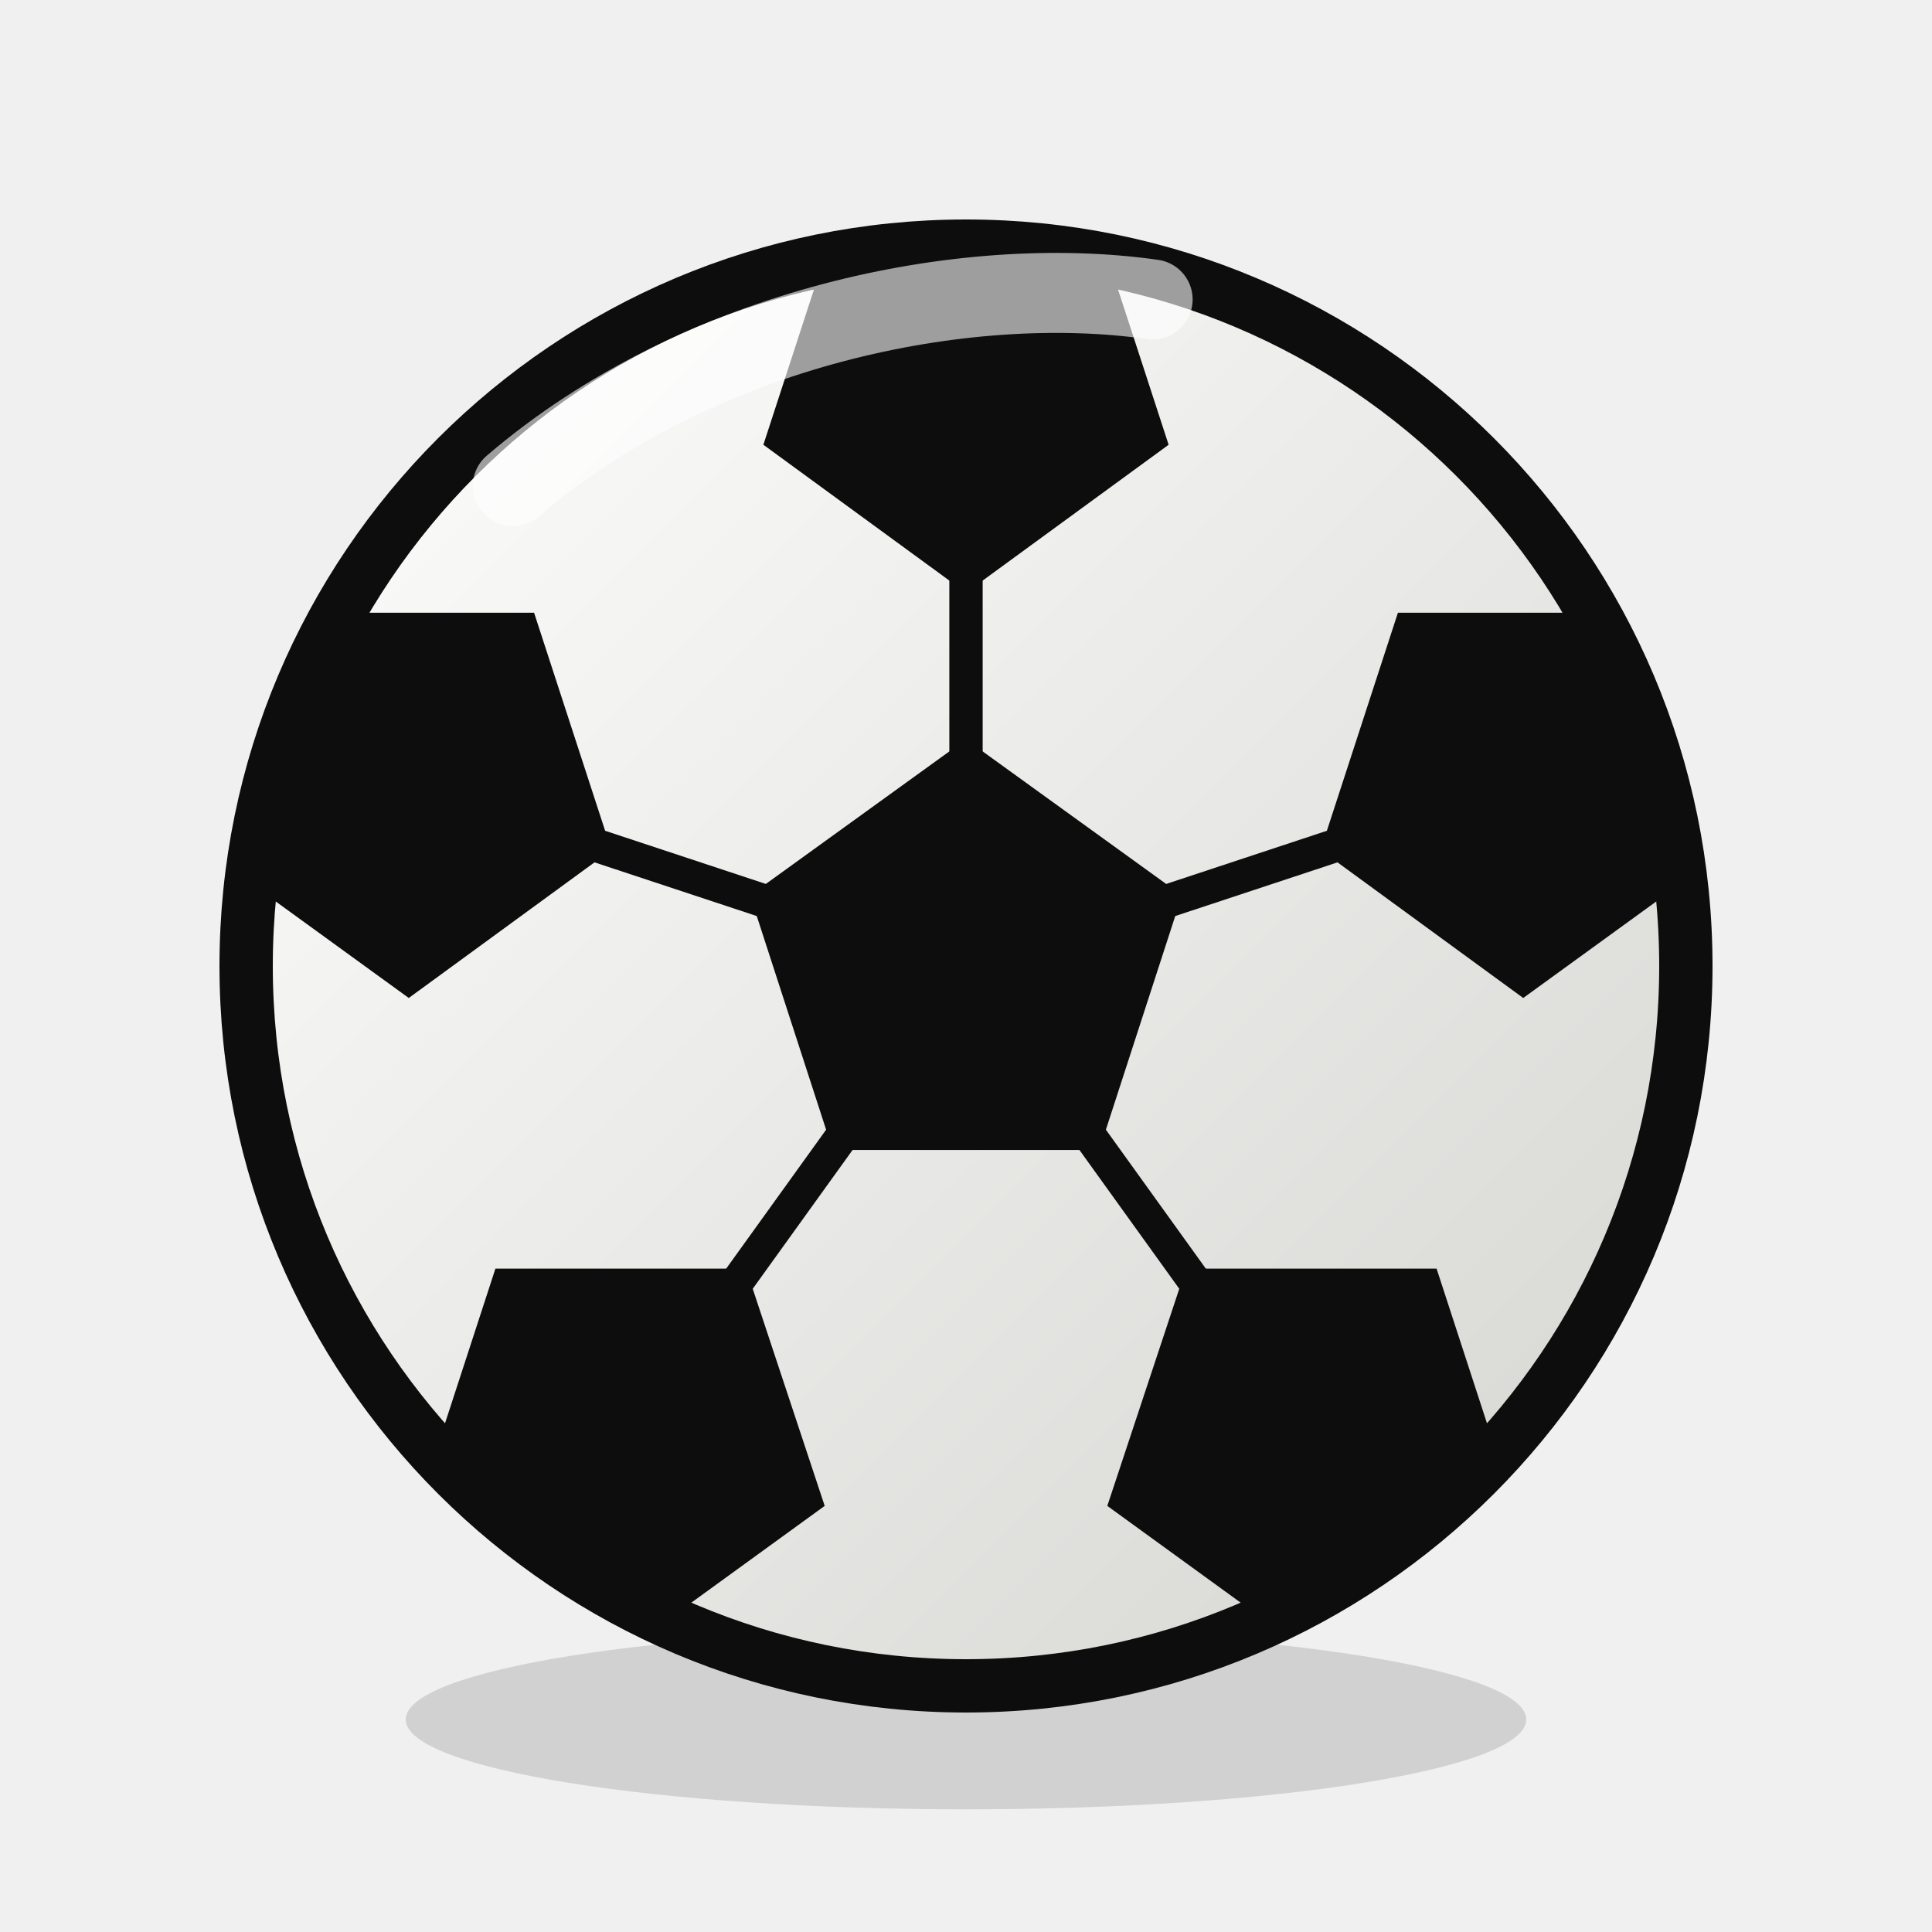
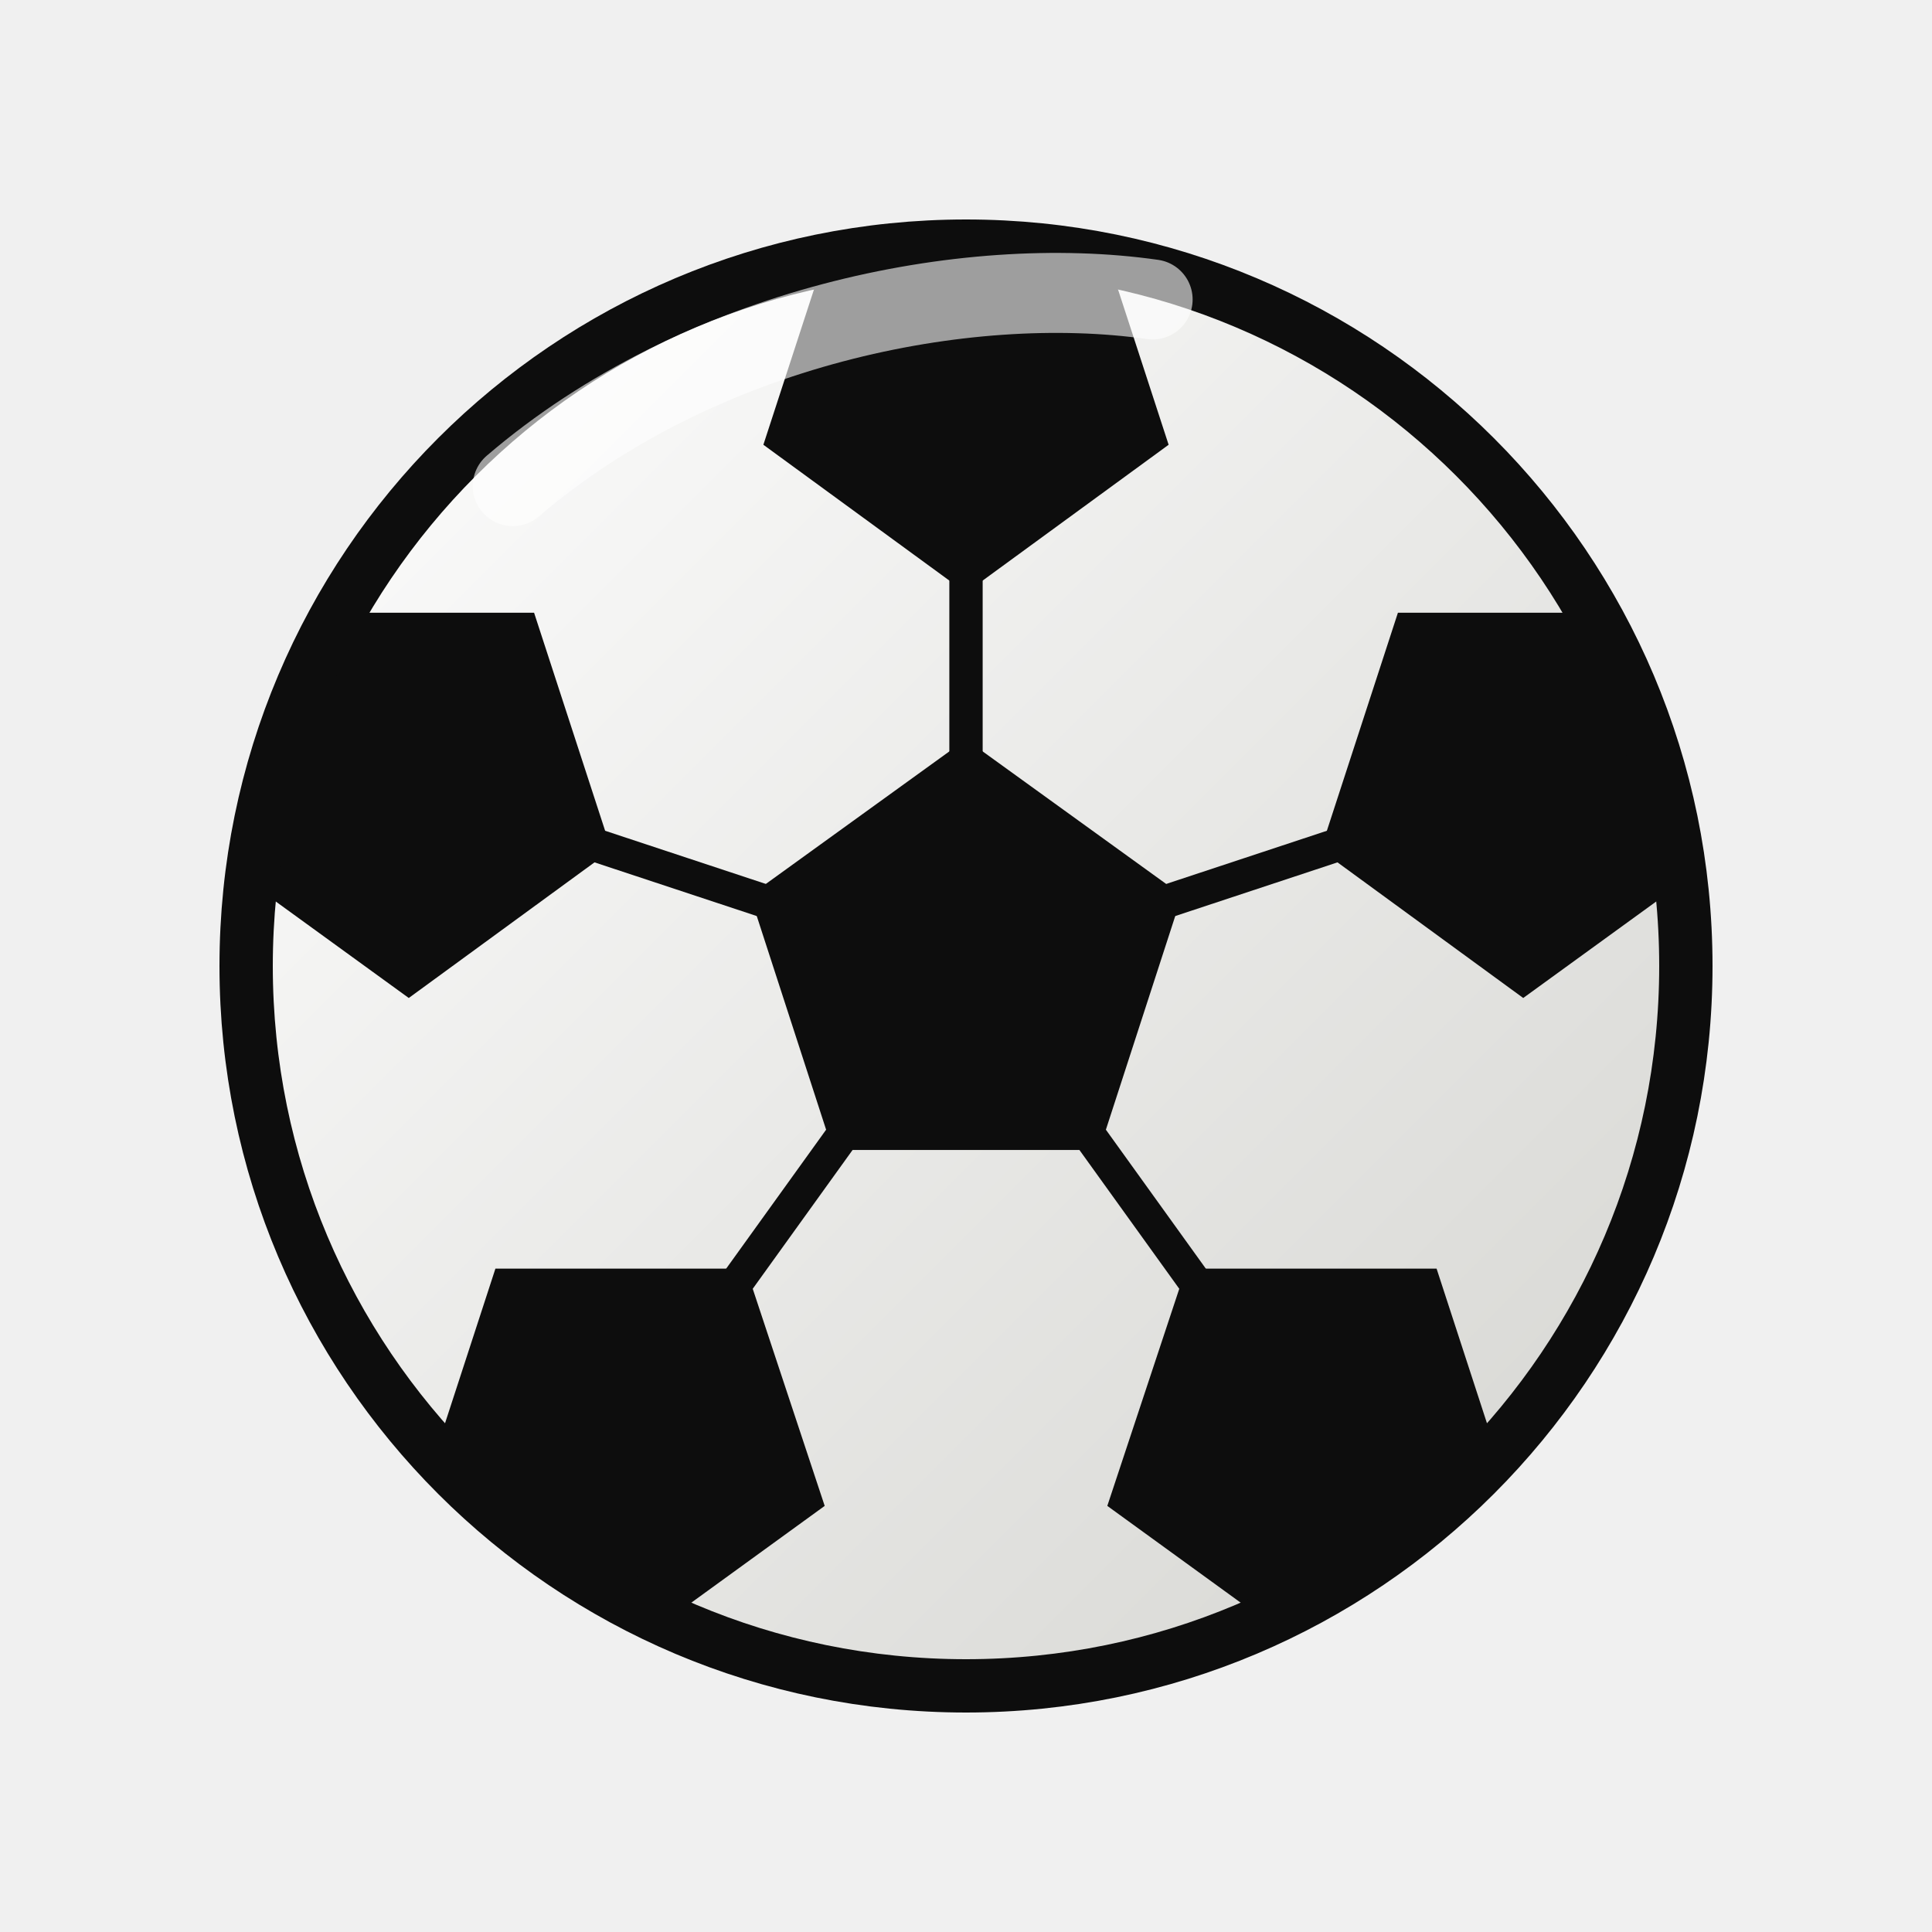
<svg xmlns="http://www.w3.org/2000/svg" viewBox="0 0 200 200" width="200" height="200" aria-hidden="true">
  <defs>
    <linearGradient id="gm" x1="0" y1="0" x2="1" y2="1">
      <stop offset="0" stop-color="#4ade80" />
      <stop offset="0.5" stop-color="#16a34a" />
      <stop offset="1" stop-color="#0c6b30" />
    </linearGradient>
    <linearGradient id="gmv" x1="0" y1="0" x2="0" y2="1">
      <stop offset="0" stop-color="#4ade80" />
      <stop offset="1" stop-color="#0c6b30" />
    </linearGradient>
    <linearGradient id="gk" x1="0" y1="0" x2="1" y2="1">
      <stop offset="0" stop-color="#4a4a4a" />
      <stop offset="0.5" stop-color="#262626" />
      <stop offset="1" stop-color="#111" />
    </linearGradient>
    <linearGradient id="gs" x1="0" y1="0" x2="0" y2="1">
      <stop offset="0" stop-color="#fafafa" />
      <stop offset="0.45" stop-color="#9a9a9a" />
      <stop offset="0.55" stop-color="#7d7d7d" />
      <stop offset="1" stop-color="#dcdcdc" />
    </linearGradient>
    <linearGradient id="gsh" x1="0" y1="0" x2="1" y2="0">
      <stop offset="0" stop-color="#fafafa" />
      <stop offset="0.45" stop-color="#9a9a9a" />
      <stop offset="0.55" stop-color="#7d7d7d" />
      <stop offset="1" stop-color="#dcdcdc" />
    </linearGradient>
    <linearGradient id="gw" x1="0" y1="0" x2="1" y2="1">
      <stop offset="0" stop-color="#ffffff" />
      <stop offset="1" stop-color="#d4d4d0" />
    </linearGradient>
    <linearGradient id="gwood" x1="0" y1="0" x2="0" y2="1">
      <stop offset="0" stop-color="#d9a470" />
      <stop offset="1" stop-color="#9a6436" />
    </linearGradient>
    <linearGradient id="gy" x1="0" y1="0" x2="1" y2="1">
      <stop offset="0" stop-color="#f2ff7a" />
      <stop offset="0.5" stop-color="#d4ee26" />
      <stop offset="1" stop-color="#94ad00" />
    </linearGradient>
    <filter id="sh" x="-20%" y="-20%" width="140%" height="150%">
      <feDropShadow dx="0" dy="7" stdDeviation="5" flood-color="#000" flood-opacity="0.35" />
    </filter>
  </defs>
-   <ellipse cx="100" cy="178" rx="58" ry="9.3" fill="#0d0d0d" opacity="0.14" />
  <g transform="translate(100 100) rotate(0) scale(1.38)">
    <g>
      <clipPath id="ball1">
        <circle r="54" />
      </clipPath>
      <circle r="54" fill="url(#gw)" />
      <g clip-path="url(#ball1)">
        <path d="M0.0 -17.0L16.2 -5.3L10.0 13.8L-10.0 13.8L-16.2 -5.3ZM9.4 -56.9L15.2 -39.1L0.0 -28.0L-15.2 -39.1L-9.4 -56.9ZM57.1 -8.7L41.8 2.4L26.6 -8.7L32.4 -26.5L51.3 -26.5ZM25.9 51.6L10.6 40.5L16.5 22.7L35.3 22.7L41.1 40.5ZM-41.1 40.5L-35.3 22.7L-16.5 22.7L-10.6 40.5L-25.9 51.6ZM-51.3 -26.5L-32.4 -26.5L-26.6 -8.7L-41.8 2.4L-57.1 -8.7Z" fill="#0d0d0d" />
        <path d="M0.0 -16.0L0.0 -30.0M15.2 -4.9L28.5 -9.3M9.4 12.9L17.6 24.3M-9.4 12.9L-17.6 24.3M-15.2 -4.9L-28.5 -9.3" stroke="#0d0d0d" stroke-width="2.5" />
      </g>
      <circle r="54" fill="none" stroke="#0d0d0d" stroke-width="4" stroke-linejoin="round" stroke-linecap="round" />
      <path d="M-34-36C-20-48 0-52 14-50" fill="none" stroke="#fff" stroke-width="6" stroke-linecap="round" opacity="0.6" />
    </g>
  </g>
</svg>
